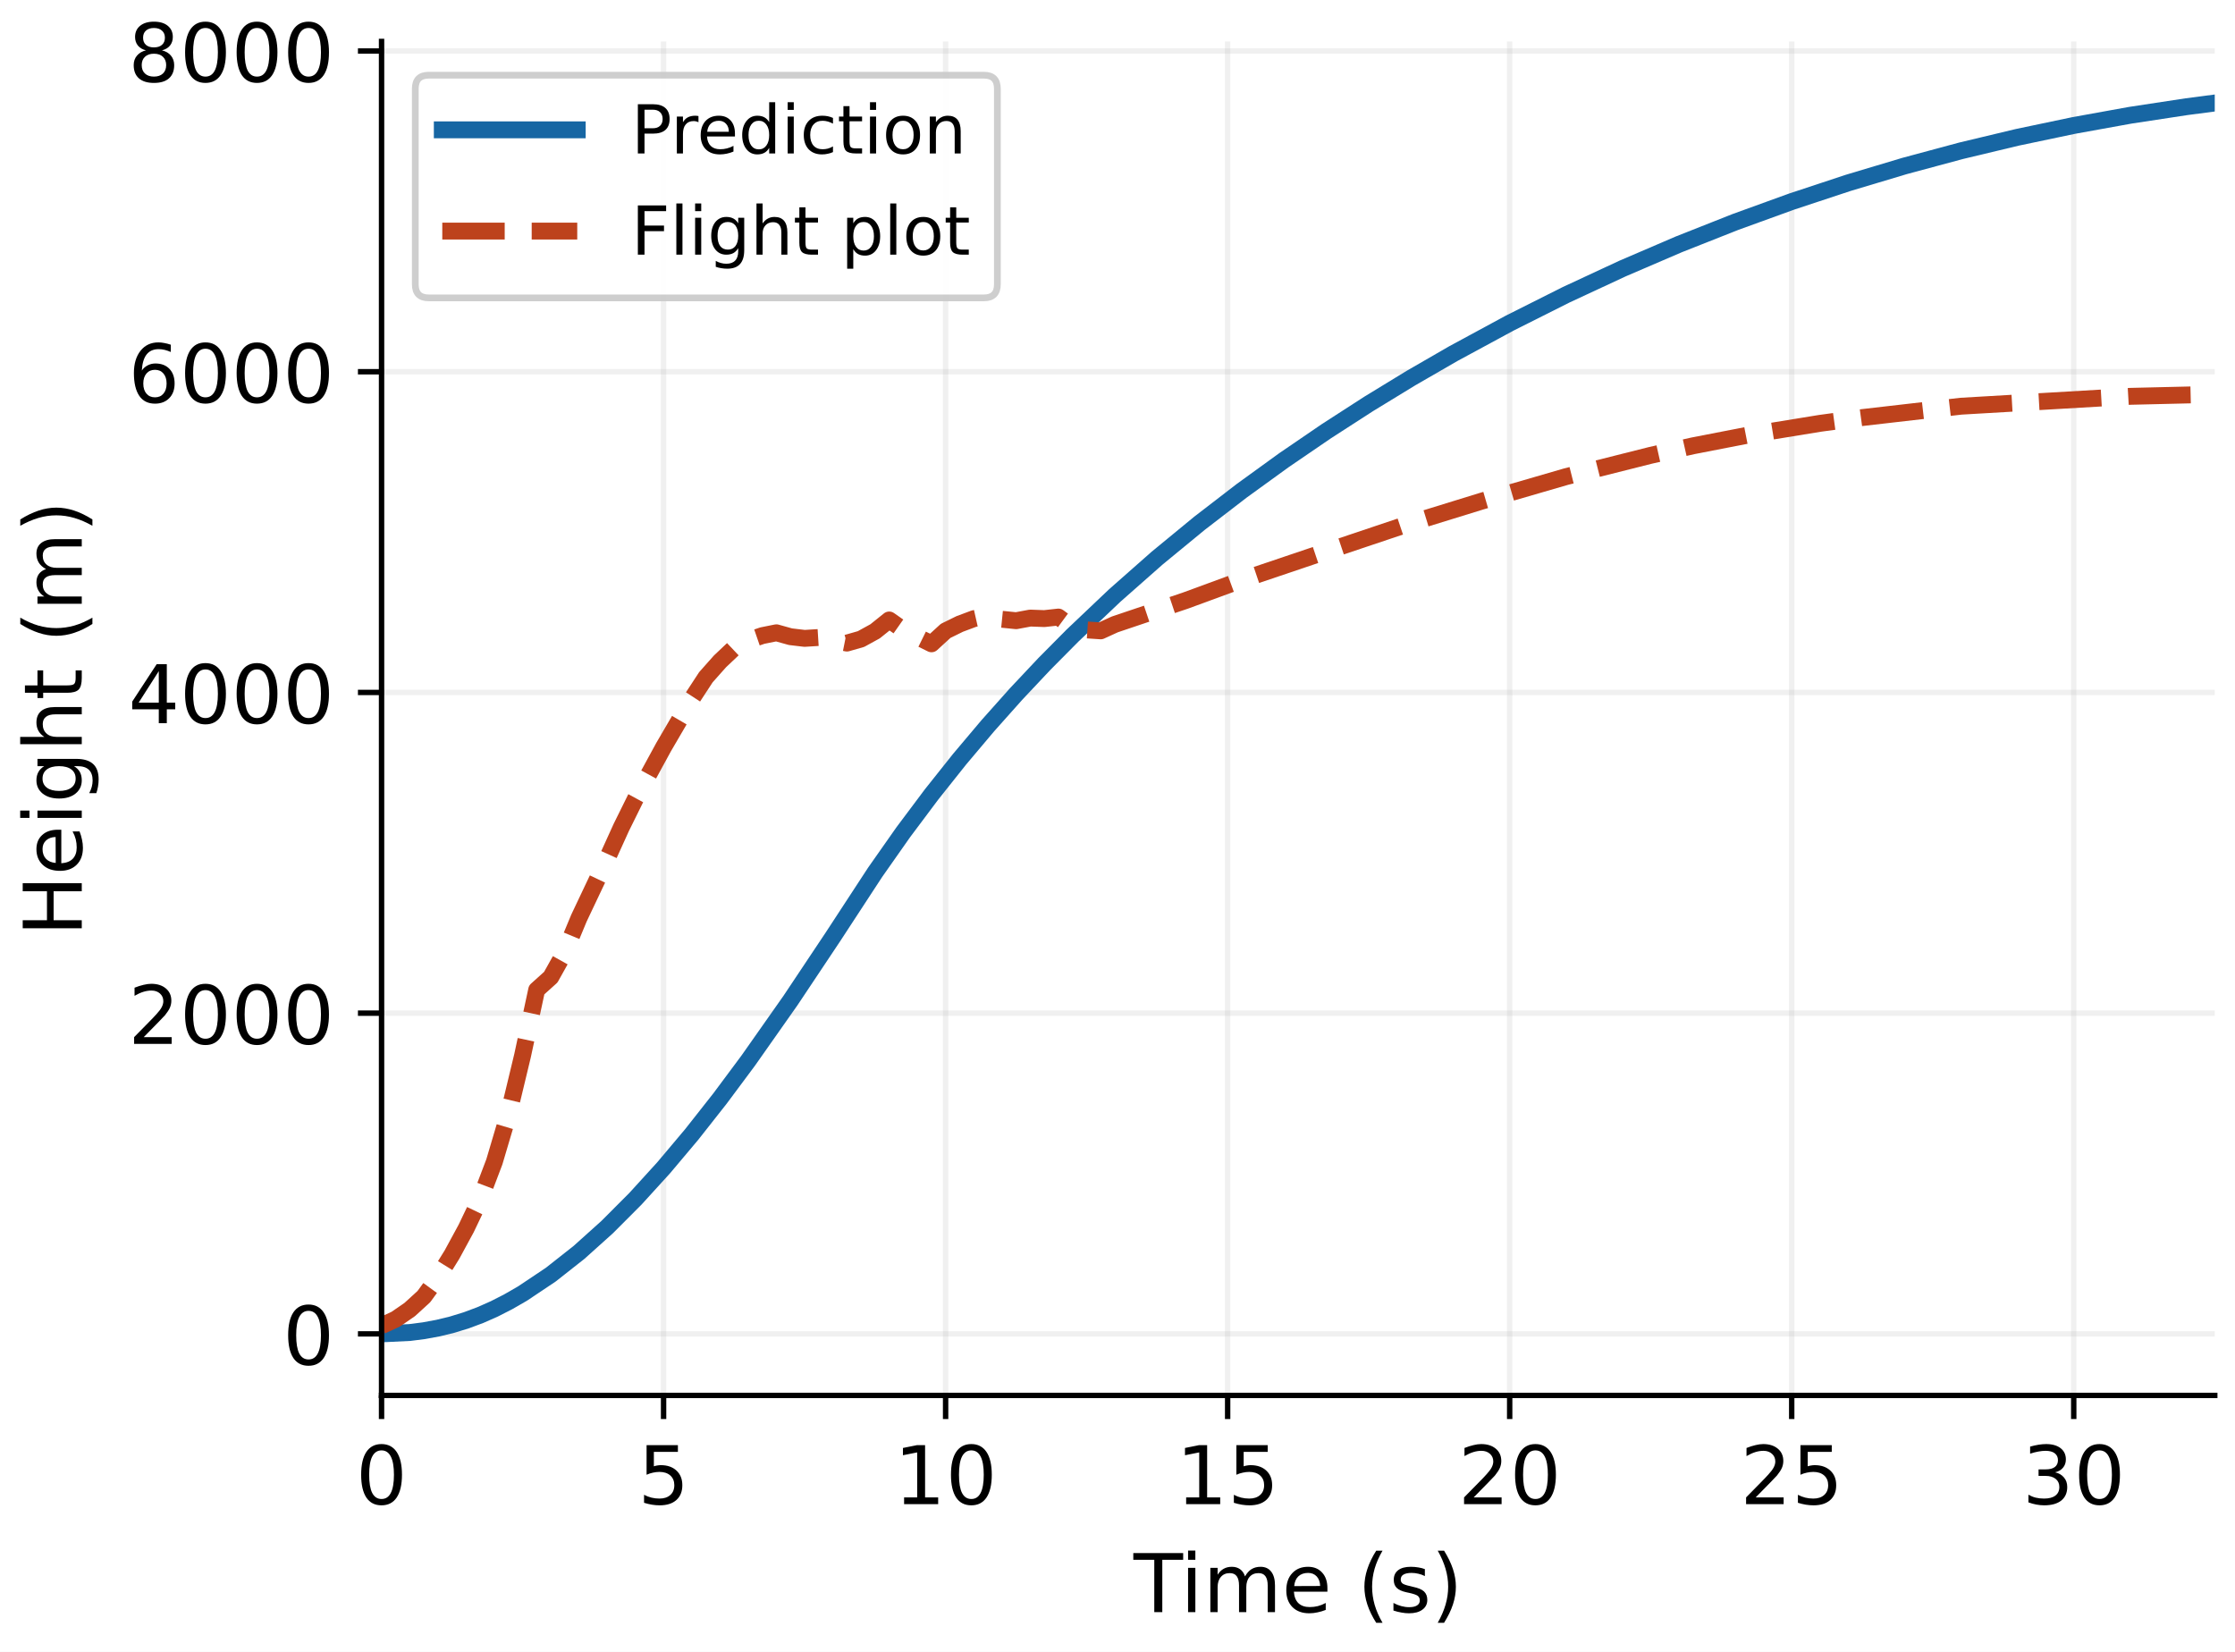
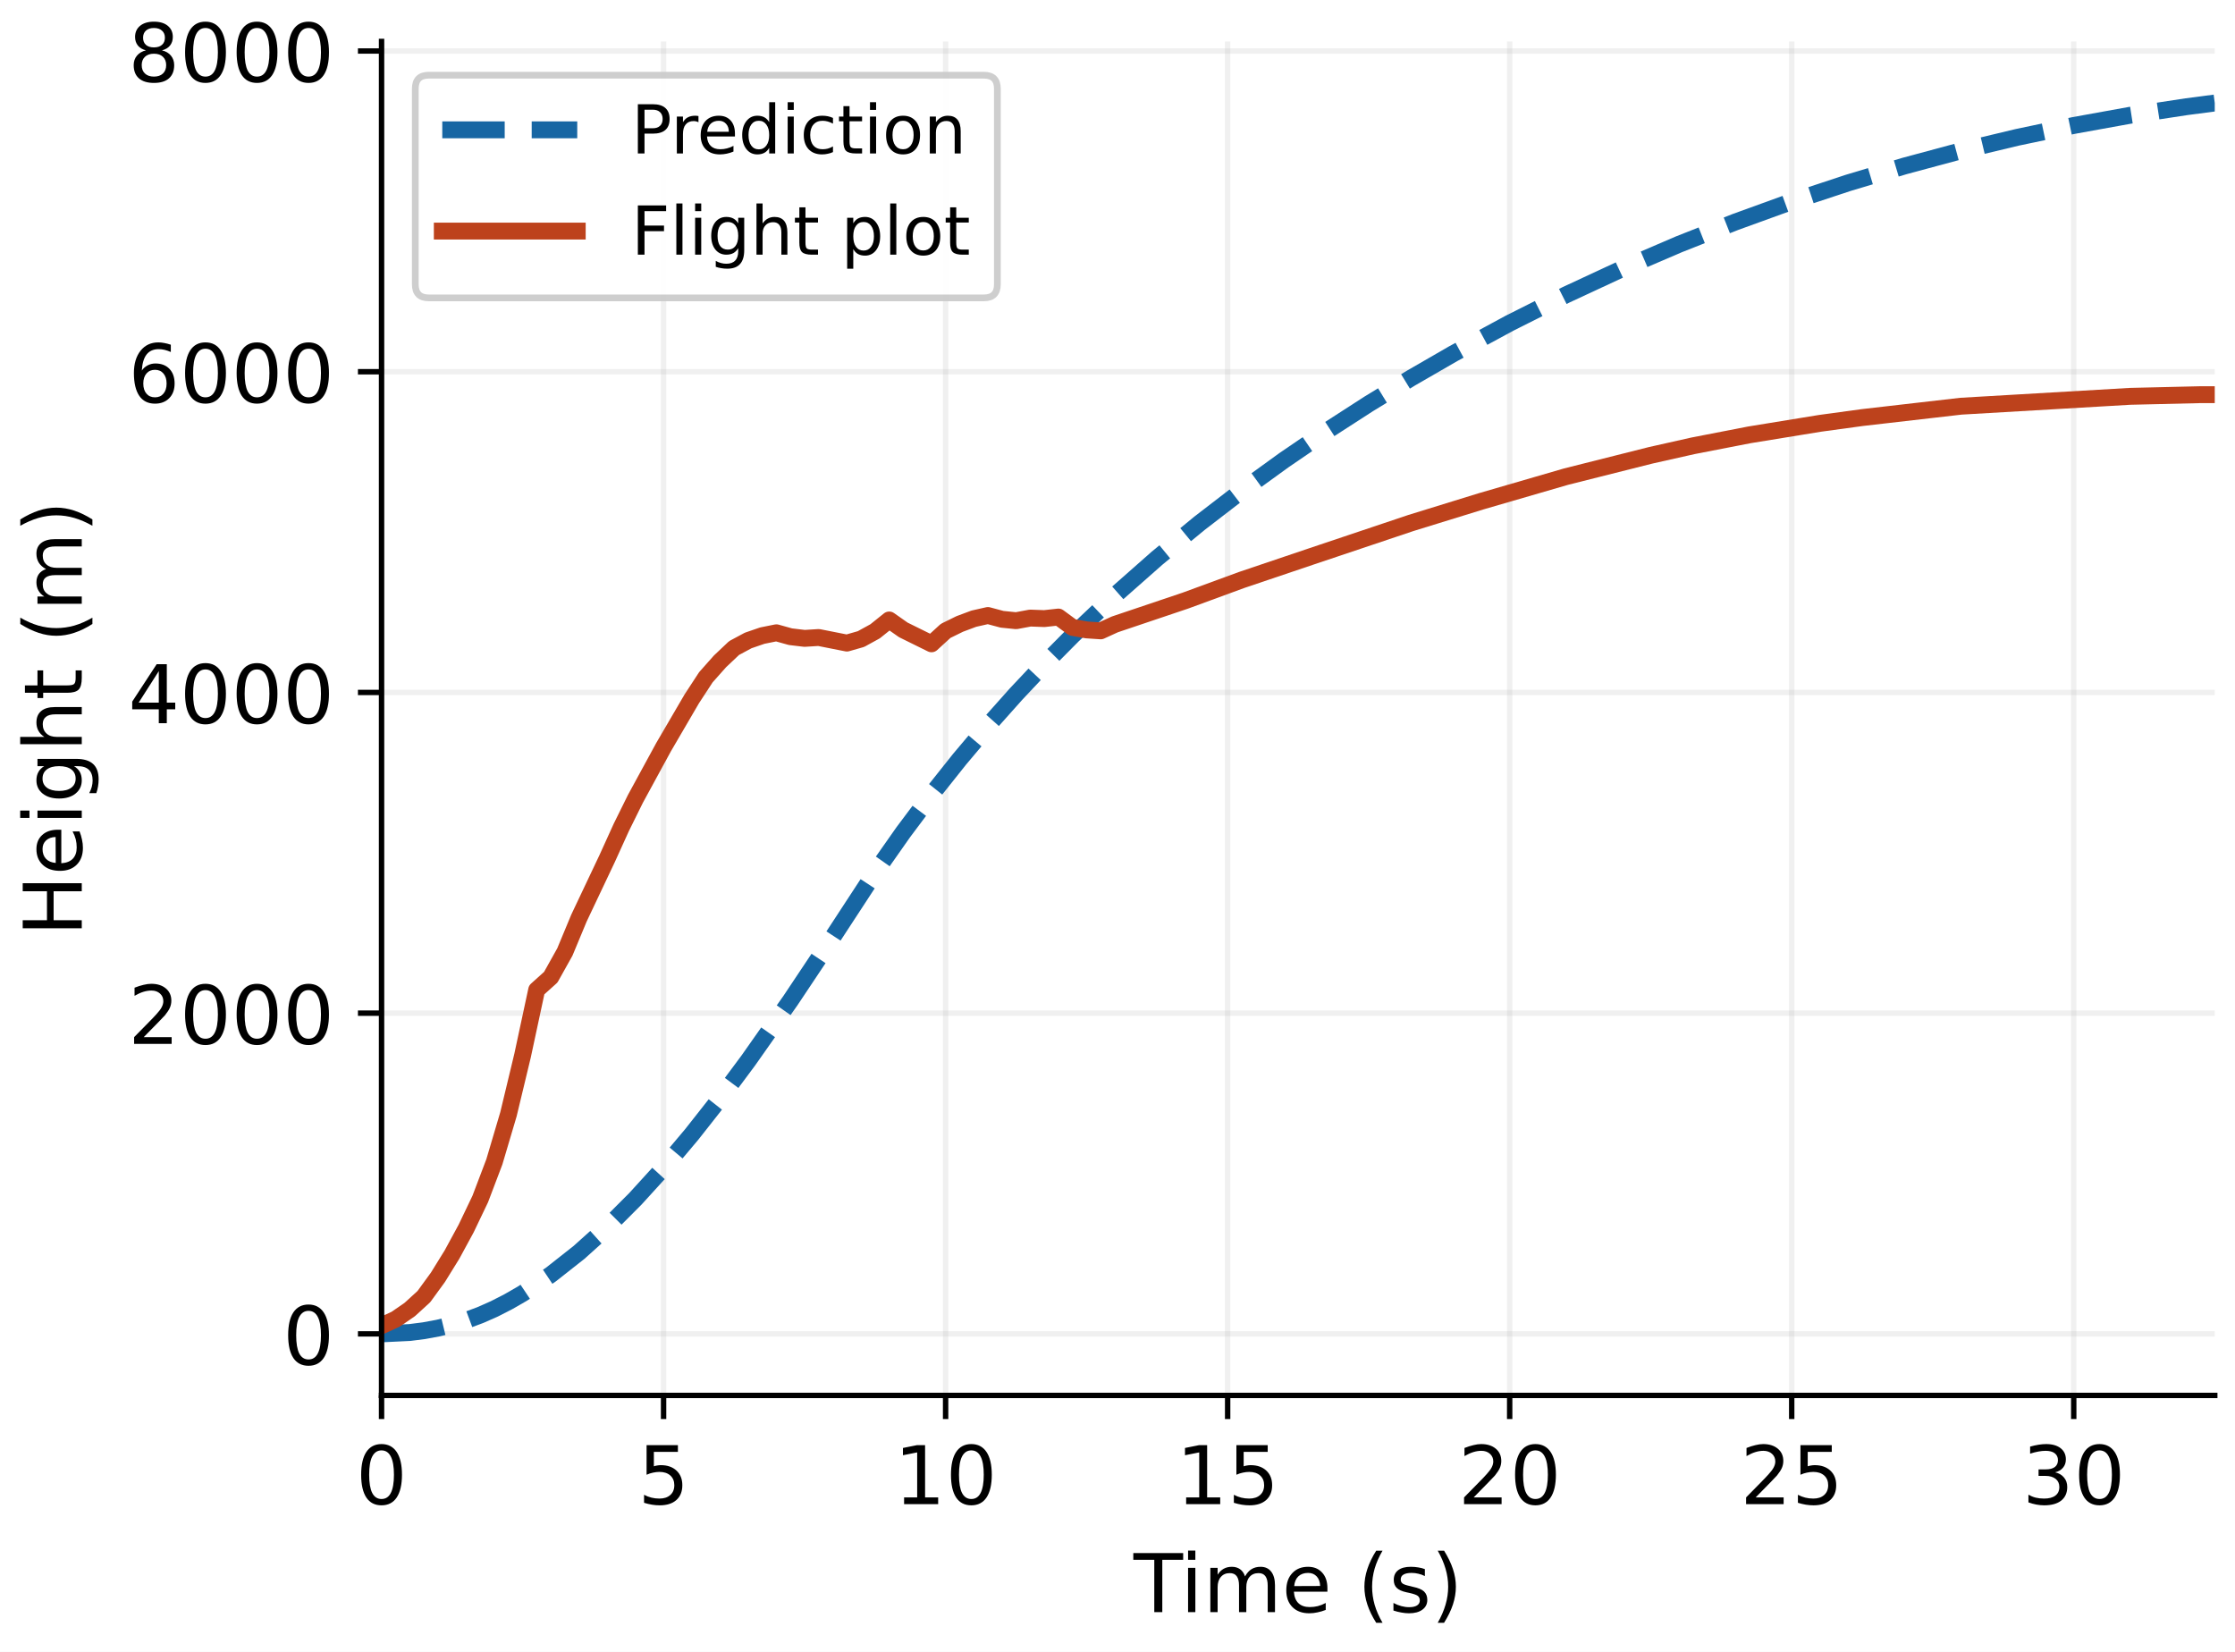
<svg xmlns="http://www.w3.org/2000/svg" xmlns:xlink="http://www.w3.org/1999/xlink" width="331.2pt" height="244.8pt" viewBox="0 0 331.2 244.8" version="1.1">
  <defs>
    <style type="text/css">*{stroke-linejoin: round; stroke-linecap: butt}</style>
  </defs>
  <g id="figure_1">
    <g id="patch_1">
      <path d="M 0 244.8  L 331.2 244.8  L 331.2 0  L 0 0  z " style="fill: #ffffff" />
    </g>
    <g id="axes_1">
      <g id="patch_2">
        <path d="M 56.541 206.799  L 328.2 206.799  L 328.2 6.143  L 56.541 6.143  z " style="fill: #ffffff" />
      </g>
      <g id="matplotlib.axis_1">
        <g id="xtick_1">
          <g id="line2d_1">
-             <path d="M 56.541 206.799  L 56.541 6.143  " clip-path="url(#p248193c664)" style="fill: none; stroke: #b0b0b0; stroke-opacity: 0.18; stroke-width: 0.8; stroke-linecap: square" />
+             <path d="M 56.541 206.799  L 56.541 6.143  " clip-path="url(#p24df585988)" style="fill: none; stroke: #b0b0b0; stroke-opacity: 0.18; stroke-width: 0.8; stroke-linecap: square" />
          </g>
          <g id="line2d_2">
            <defs>
-               <path id="mea5e57d09c" d="M 0 0  L 0 3.5  " style="stroke: #000000; stroke-width: 0.8" />
+               <path id="m5f159a3d28" d="M 0 0  L 0 3.5  " style="stroke: #000000; stroke-width: 0.8" />
            </defs>
            <g>
-               <use xlink:href="#mea5e57d09c" x="56.541" y="206.799" style="stroke: #000000; stroke-width: 0.8" />
+               <use xlink:href="#m5f159a3d28" x="56.541" y="206.799" style="stroke: #000000; stroke-width: 0.8" />
            </g>
          </g>
          <g id="text_1">
            <text style="font-size: 12px; font-family: 'DejaVu Sans'; text-anchor: middle" x="56.541" y="222.916" transform="rotate(-0 56.54118 222.916)">0</text>
          </g>
        </g>
        <g id="xtick_2">
          <g id="line2d_3">
-             <path d="M 98.335 206.799  L 98.335 6.143  " clip-path="url(#p248193c664)" style="fill: none; stroke: #b0b0b0; stroke-opacity: 0.18; stroke-width: 0.8; stroke-linecap: square" />
+             <path d="M 98.335 206.799  L 98.335 6.143  " clip-path="url(#p24df585988)" style="fill: none; stroke: #b0b0b0; stroke-opacity: 0.18; stroke-width: 0.8; stroke-linecap: square" />
          </g>
          <g id="line2d_4">
            <g>
-               <use xlink:href="#mea5e57d09c" x="98.335" y="206.799" style="stroke: #000000; stroke-width: 0.8" />
+               <use xlink:href="#m5f159a3d28" x="98.335" y="206.799" style="stroke: #000000; stroke-width: 0.8" />
            </g>
          </g>
          <g id="text_2">
            <text style="font-size: 12px; font-family: 'DejaVu Sans'; text-anchor: middle" x="98.335" y="222.916" transform="rotate(-0 98.33481 222.916)">5</text>
          </g>
        </g>
        <g id="xtick_3">
          <g id="line2d_5">
-             <path d="M 140.128 206.799  L 140.128 6.143  " clip-path="url(#p248193c664)" style="fill: none; stroke: #b0b0b0; stroke-opacity: 0.18; stroke-width: 0.8; stroke-linecap: square" />
+             <path d="M 140.128 206.799  L 140.128 6.143  " clip-path="url(#p24df585988)" style="fill: none; stroke: #b0b0b0; stroke-opacity: 0.18; stroke-width: 0.8; stroke-linecap: square" />
          </g>
          <g id="line2d_6">
            <g>
-               <use xlink:href="#mea5e57d09c" x="140.128" y="206.799" style="stroke: #000000; stroke-width: 0.8" />
+               <use xlink:href="#m5f159a3d28" x="140.128" y="206.799" style="stroke: #000000; stroke-width: 0.8" />
            </g>
          </g>
          <g id="text_3">
            <text style="font-size: 12px; font-family: 'DejaVu Sans'; text-anchor: middle" x="140.128" y="222.916" transform="rotate(-0 140.1284 222.916)">10</text>
          </g>
        </g>
        <g id="xtick_4">
          <g id="line2d_7">
-             <path d="M 181.922 206.799  L 181.922 6.143  " clip-path="url(#p248193c664)" style="fill: none; stroke: #b0b0b0; stroke-opacity: 0.18; stroke-width: 0.8; stroke-linecap: square" />
+             <path d="M 181.922 206.799  L 181.922 6.143  " clip-path="url(#p24df585988)" style="fill: none; stroke: #b0b0b0; stroke-opacity: 0.18; stroke-width: 0.8; stroke-linecap: square" />
          </g>
          <g id="line2d_8">
            <g>
-               <use xlink:href="#mea5e57d09c" x="181.922" y="206.799" style="stroke: #000000; stroke-width: 0.8" />
+               <use xlink:href="#m5f159a3d28" x="181.922" y="206.799" style="stroke: #000000; stroke-width: 0.8" />
            </g>
          </g>
          <g id="text_4">
            <text style="font-size: 12px; font-family: 'DejaVu Sans'; text-anchor: middle" x="181.922" y="222.916" transform="rotate(-0 181.9221 222.916)">15</text>
          </g>
        </g>
        <g id="xtick_5">
          <g id="line2d_9">
-             <path d="M 223.716 206.799  L 223.716 6.143  " clip-path="url(#p248193c664)" style="fill: none; stroke: #b0b0b0; stroke-opacity: 0.18; stroke-width: 0.8; stroke-linecap: square" />
+             <path d="M 223.716 206.799  L 223.716 6.143  " clip-path="url(#p24df585988)" style="fill: none; stroke: #b0b0b0; stroke-opacity: 0.18; stroke-width: 0.8; stroke-linecap: square" />
          </g>
          <g id="line2d_10">
            <g>
-               <use xlink:href="#mea5e57d09c" x="223.716" y="206.799" style="stroke: #000000; stroke-width: 0.8" />
+               <use xlink:href="#m5f159a3d28" x="223.716" y="206.799" style="stroke: #000000; stroke-width: 0.8" />
            </g>
          </g>
          <g id="text_5">
            <text style="font-size: 12px; font-family: 'DejaVu Sans'; text-anchor: middle" x="223.716" y="222.916" transform="rotate(-0 223.7157 222.916)">20</text>
          </g>
        </g>
        <g id="xtick_6">
          <g id="line2d_11">
-             <path d="M 265.509 206.799  L 265.509 6.143  " clip-path="url(#p248193c664)" style="fill: none; stroke: #b0b0b0; stroke-opacity: 0.18; stroke-width: 0.8; stroke-linecap: square" />
+             <path d="M 265.509 206.799  L 265.509 6.143  " clip-path="url(#p24df585988)" style="fill: none; stroke: #b0b0b0; stroke-opacity: 0.18; stroke-width: 0.8; stroke-linecap: square" />
          </g>
          <g id="line2d_12">
            <g>
-               <use xlink:href="#mea5e57d09c" x="265.509" y="206.799" style="stroke: #000000; stroke-width: 0.8" />
+               <use xlink:href="#m5f159a3d28" x="265.509" y="206.799" style="stroke: #000000; stroke-width: 0.8" />
            </g>
          </g>
          <g id="text_6">
            <text style="font-size: 12px; font-family: 'DejaVu Sans'; text-anchor: middle" x="265.509" y="222.916" transform="rotate(-0 265.5093 222.916)">25</text>
          </g>
        </g>
        <g id="xtick_7">
          <g id="line2d_13">
-             <path d="M 307.303 206.799  L 307.303 6.143  " clip-path="url(#p248193c664)" style="fill: none; stroke: #b0b0b0; stroke-opacity: 0.18; stroke-width: 0.8; stroke-linecap: square" />
+             <path d="M 307.303 206.799  L 307.303 6.143  " clip-path="url(#p24df585988)" style="fill: none; stroke: #b0b0b0; stroke-opacity: 0.18; stroke-width: 0.8; stroke-linecap: square" />
          </g>
          <g id="line2d_14">
            <g>
-               <use xlink:href="#mea5e57d09c" x="307.303" y="206.799" style="stroke: #000000; stroke-width: 0.8" />
+               <use xlink:href="#m5f159a3d28" x="307.303" y="206.799" style="stroke: #000000; stroke-width: 0.8" />
            </g>
          </g>
          <g id="text_7">
            <text style="font-size: 12px; font-family: 'DejaVu Sans'; text-anchor: middle" x="307.303" y="222.916" transform="rotate(-0 307.3029 222.916)">30</text>
          </g>
        </g>
        <g id="text_8">
          <text style="font-size: 12px; font-family: 'DejaVu Sans'; text-anchor: middle" x="192.37" y="238.917" transform="rotate(-0 192.3705 238.9169)">Time (s)</text>
        </g>
      </g>
      <g id="matplotlib.axis_2">
        <g id="ytick_1">
          <g id="line2d_15">
-             <path d="M 56.541 197.678  L 328.2 197.678  " clip-path="url(#p248193c664)" style="fill: none; stroke: #b0b0b0; stroke-opacity: 0.18; stroke-width: 0.8; stroke-linecap: square" />
+             <path d="M 56.541 197.678  L 328.2 197.678  " clip-path="url(#p24df585988)" style="fill: none; stroke: #b0b0b0; stroke-opacity: 0.18; stroke-width: 0.8; stroke-linecap: square" />
          </g>
          <g id="line2d_16">
            <defs>
-               <path id="mb3abd10e82" d="M 0 0  L -3.5 0  " style="stroke: #000000; stroke-width: 0.8" />
+               <path id="ma15add5fde" d="M 0 0  L -3.5 0  " style="stroke: #000000; stroke-width: 0.8" />
            </defs>
            <g>
-               <use xlink:href="#mb3abd10e82" x="56.541" y="197.678" style="stroke: #000000; stroke-width: 0.8" />
+               <use xlink:href="#ma15add5fde" x="56.541" y="197.678" style="stroke: #000000; stroke-width: 0.8" />
            </g>
          </g>
          <g id="text_9">
            <text style="font-size: 12px; font-family: 'DejaVu Sans'; text-anchor: end" x="49.541" y="202.237" transform="rotate(-0 49.54118 202.2367)">0</text>
          </g>
        </g>
        <g id="ytick_2">
          <g id="line2d_17">
-             <path d="M 56.541 150.148  L 328.2 150.148  " clip-path="url(#p248193c664)" style="fill: none; stroke: #b0b0b0; stroke-opacity: 0.18; stroke-width: 0.8; stroke-linecap: square" />
+             <path d="M 56.541 150.148  L 328.2 150.148  " clip-path="url(#p24df585988)" style="fill: none; stroke: #b0b0b0; stroke-opacity: 0.18; stroke-width: 0.8; stroke-linecap: square" />
          </g>
          <g id="line2d_18">
            <g>
-               <use xlink:href="#mb3abd10e82" x="56.541" y="150.148" style="stroke: #000000; stroke-width: 0.8" />
+               <use xlink:href="#ma15add5fde" x="56.541" y="150.148" style="stroke: #000000; stroke-width: 0.8" />
            </g>
          </g>
          <g id="text_10">
            <text style="font-size: 12px; font-family: 'DejaVu Sans'; text-anchor: end" x="49.541" y="154.707" transform="rotate(-0 49.54118 154.7069)">2000</text>
          </g>
        </g>
        <g id="ytick_3">
          <g id="line2d_19">
-             <path d="M 56.541 102.618  L 328.2 102.618  " clip-path="url(#p248193c664)" style="fill: none; stroke: #b0b0b0; stroke-opacity: 0.18; stroke-width: 0.8; stroke-linecap: square" />
+             <path d="M 56.541 102.618  L 328.2 102.618  " clip-path="url(#p24df585988)" style="fill: none; stroke: #b0b0b0; stroke-opacity: 0.18; stroke-width: 0.8; stroke-linecap: square" />
          </g>
          <g id="line2d_20">
            <g>
-               <use xlink:href="#mb3abd10e82" x="56.541" y="102.618" style="stroke: #000000; stroke-width: 0.8" />
+               <use xlink:href="#ma15add5fde" x="56.541" y="102.618" style="stroke: #000000; stroke-width: 0.8" />
            </g>
          </g>
          <g id="text_11">
            <text style="font-size: 12px; font-family: 'DejaVu Sans'; text-anchor: end" x="49.541" y="107.177" transform="rotate(-0 49.54118 107.1771)">4000</text>
          </g>
        </g>
        <g id="ytick_4">
          <g id="line2d_21">
-             <path d="M 56.541 55.089  L 328.2 55.089  " clip-path="url(#p248193c664)" style="fill: none; stroke: #b0b0b0; stroke-opacity: 0.18; stroke-width: 0.8; stroke-linecap: square" />
+             <path d="M 56.541 55.089  L 328.2 55.089  " clip-path="url(#p24df585988)" style="fill: none; stroke: #b0b0b0; stroke-opacity: 0.18; stroke-width: 0.8; stroke-linecap: square" />
          </g>
          <g id="line2d_22">
            <g>
-               <use xlink:href="#mb3abd10e82" x="56.541" y="55.089" style="stroke: #000000; stroke-width: 0.8" />
+               <use xlink:href="#ma15add5fde" x="56.541" y="55.089" style="stroke: #000000; stroke-width: 0.8" />
            </g>
          </g>
          <g id="text_12">
            <text style="font-size: 12px; font-family: 'DejaVu Sans'; text-anchor: end" x="49.541" y="59.647" transform="rotate(-0 49.54118 59.64725)">6000</text>
          </g>
        </g>
        <g id="ytick_5">
          <g id="line2d_23">
-             <path d="M 56.541 7.559  L 328.2 7.559  " clip-path="url(#p248193c664)" style="fill: none; stroke: #b0b0b0; stroke-opacity: 0.18; stroke-width: 0.8; stroke-linecap: square" />
+             <path d="M 56.541 7.559  L 328.2 7.559  " clip-path="url(#p24df585988)" style="fill: none; stroke: #b0b0b0; stroke-opacity: 0.18; stroke-width: 0.8; stroke-linecap: square" />
          </g>
          <g id="line2d_24">
            <g>
-               <use xlink:href="#mb3abd10e82" x="56.541" y="7.559" style="stroke: #000000; stroke-width: 0.8" />
+               <use xlink:href="#ma15add5fde" x="56.541" y="7.559" style="stroke: #000000; stroke-width: 0.8" />
            </g>
          </g>
          <g id="text_13">
            <text style="font-size: 12px; font-family: 'DejaVu Sans'; text-anchor: end" x="49.541" y="12.117" transform="rotate(-0 49.54118 12.11743)">8000</text>
          </g>
        </g>
        <g id="text_14">
          <text style="font-size: 12px; font-family: 'DejaVu Sans'; text-anchor: middle" x="12.118" y="106.471" transform="rotate(-90 12.11837 106.4711)">Height (m)</text>
        </g>
      </g>
      <g id="line2d_25">
-         <path d="M 56.541 197.678  L 60.721 197.475  L 62.81 197.209  L 64.9 196.824  L 66.99 196.315  L 69.079 195.673  L 71.169 194.894  L 73.259 193.97  L 75.348 192.901  L 77.438 191.697  L 81.617 188.901  L 85.797 185.607  L 89.976 181.852  L 94.155 177.664  L 98.335 173.074  L 102.514 168.109  L 106.694 162.801  L 110.873 157.186  L 117.142 148.271  L 123.411 138.87  L 129.68 129.279  L 133.859 123.326  L 138.039 117.744  L 142.218 112.491  L 146.397 107.536  L 150.577 102.848  L 154.756 98.406  L 158.936 94.188  L 165.205 88.242  L 171.474 82.711  L 177.743 77.554  L 184.012 72.728  L 190.281 68.188  L 196.55 63.906  L 202.819 59.859  L 209.088 56.032  L 215.357 52.412  L 223.716 47.887  L 232.074 43.689  L 240.433 39.801  L 248.792 36.209  L 257.151 32.902  L 265.509 29.87  L 273.868 27.105  L 282.227 24.601  L 290.585 22.351  L 298.944 20.351  L 307.303 18.596  L 315.662 17.084  L 324.02 15.811  L 328.2 15.264  L 328.2 15.264  " clip-path="url(#p248193c664)" style="fill: none; stroke: #1766a3; stroke-width: 2.5; stroke-linecap: square" />
+         <path d="M 56.541 197.678  L 60.721 197.475  L 62.81 197.209  L 64.9 196.824  L 66.99 196.315  L 69.079 195.673  L 71.169 194.894  L 73.259 193.97  L 75.348 192.901  L 77.438 191.697  L 81.617 188.901  L 85.797 185.607  L 89.976 181.852  L 94.155 177.664  L 98.335 173.074  L 102.514 168.109  L 106.694 162.801  L 110.873 157.186  L 117.142 148.271  L 123.411 138.87  L 129.68 129.279  L 133.859 123.326  L 138.039 117.744  L 142.218 112.491  L 146.397 107.536  L 150.577 102.848  L 154.756 98.406  L 158.936 94.188  L 165.205 88.242  L 171.474 82.711  L 177.743 77.554  L 184.012 72.728  L 190.281 68.188  L 196.55 63.906  L 202.819 59.859  L 209.088 56.032  L 215.357 52.412  L 223.716 47.887  L 232.074 43.689  L 240.433 39.801  L 248.792 36.209  L 257.151 32.902  L 265.509 29.87  L 273.868 27.105  L 282.227 24.601  L 290.585 22.351  L 298.944 20.351  L 307.303 18.596  L 315.662 17.084  L 324.02 15.811  L 328.2 15.264  L 328.2 15.264  " clip-path="url(#p24df585988)" style="fill: none; stroke-dasharray: 9.25,4; stroke-dashoffset: 0; stroke: #1766a3; stroke-width: 2.5" />
      </g>
      <g id="line2d_26">
-         <path d="M 56.541 196.464  L 58.631 195.507  L 60.721 194.066  L 62.81 192.157  L 64.9 189.286  L 66.99 185.906  L 69.079 182.057  L 71.169 177.684  L 73.259 172.179  L 75.348 165.127  L 77.438 156.433  L 79.528 146.7  L 81.617 144.82  L 83.707 141.079  L 85.797 136.054  L 89.976 127.228  L 92.066 122.624  L 94.155 118.398  L 98.335 110.721  L 102.514 103.563  L 104.604 100.366  L 106.694 98.013  L 108.783 96.038  L 110.873 94.916  L 112.963 94.198  L 115.052 93.777  L 117.142 94.359  L 119.232 94.607  L 121.321 94.476  L 125.501 95.304  L 127.59 94.705  L 129.68 93.557  L 131.77 91.879  L 133.859 93.348  L 138.039 95.412  L 140.128 93.498  L 142.218 92.47  L 144.308 91.688  L 146.397 91.216  L 148.487 91.776  L 150.577 91.987  L 152.667 91.598  L 154.756 91.674  L 156.846 91.445  L 158.936 92.984  L 161.025 93.352  L 163.115 93.491  L 165.205 92.534  L 175.653 89.013  L 184.012 85.945  L 194.46 82.416  L 202.819 79.609  L 209.088 77.504  L 219.536 74.279  L 232.074 70.635  L 244.613 67.477  L 250.882 66.068  L 259.24 64.444  L 269.689 62.74  L 275.958 61.883  L 290.585 60.199  L 315.662 58.737  L 326.11 58.489  L 328.2 58.489  L 328.2 58.489  " clip-path="url(#p248193c664)" style="fill: none; stroke-dasharray: 9.25,4; stroke-dashoffset: 0; stroke: #bd421c; stroke-width: 2.5" />
+         <path d="M 56.541 196.464  L 58.631 195.507  L 60.721 194.066  L 62.81 192.157  L 64.9 189.286  L 66.99 185.906  L 69.079 182.057  L 71.169 177.684  L 73.259 172.179  L 75.348 165.127  L 77.438 156.433  L 79.528 146.7  L 81.617 144.82  L 83.707 141.079  L 85.797 136.054  L 89.976 127.228  L 92.066 122.624  L 94.155 118.398  L 98.335 110.721  L 102.514 103.563  L 104.604 100.366  L 106.694 98.013  L 108.783 96.038  L 110.873 94.916  L 112.963 94.198  L 115.052 93.777  L 117.142 94.359  L 119.232 94.607  L 121.321 94.476  L 125.501 95.304  L 127.59 94.705  L 129.68 93.557  L 131.77 91.879  L 133.859 93.348  L 138.039 95.412  L 140.128 93.498  L 142.218 92.47  L 144.308 91.688  L 146.397 91.216  L 148.487 91.776  L 150.577 91.987  L 152.667 91.598  L 154.756 91.674  L 156.846 91.445  L 158.936 92.984  L 161.025 93.352  L 163.115 93.491  L 165.205 92.534  L 175.653 89.013  L 184.012 85.945  L 194.46 82.416  L 202.819 79.609  L 209.088 77.504  L 219.536 74.279  L 232.074 70.635  L 244.613 67.477  L 250.882 66.068  L 259.24 64.444  L 269.689 62.74  L 275.958 61.883  L 290.585 60.199  L 315.662 58.737  L 326.11 58.489  L 328.2 58.489  L 328.2 58.489  " clip-path="url(#p24df585988)" style="fill: none; stroke: #bd421c; stroke-width: 2.5; stroke-linecap: square" />
      </g>
      <g id="patch_3">
        <path d="M 56.541 206.799  L 56.541 6.143  " style="fill: none; stroke: #000000; stroke-width: 0.8; stroke-linejoin: miter; stroke-linecap: square" />
      </g>
      <g id="patch_4">
        <path d="M 56.541 206.799  L 328.2 206.799  " style="fill: none; stroke: #000000; stroke-width: 0.8; stroke-linejoin: miter; stroke-linecap: square" />
      </g>
      <g id="legend_1">
        <g id="patch_5">
          <path d="M 63.541 44.145  L 145.799 44.145  Q 147.799 44.145 147.799 42.145  L 147.799 13.143  Q 147.799 11.143 145.799 11.143  L 63.541 11.143  Q 61.541 11.143 61.541 13.143  L 61.541 42.145  Q 61.541 44.145 63.541 44.145  z " style="fill: #ffffff; opacity: 0.95; stroke: #cccccc; stroke-linejoin: miter" />
        </g>
        <g id="line2d_27">
-           <path d="M 65.541 19.242  L 75.541 19.242  L 85.541 19.242  " style="fill: none; stroke: #1766a3; stroke-width: 2.5; stroke-linecap: square" />
+           <path d="M 65.541 19.242  L 75.541 19.242  L 85.541 19.242  " style="fill: none; stroke-dasharray: 9.25,4; stroke-dashoffset: 0; stroke: #1766a3; stroke-width: 2.5" />
        </g>
        <g id="text_15">
          <text style="font-size: 10px; font-family: 'DejaVu Sans'; text-anchor: start" x="93.541" y="22.742" transform="rotate(-0 93.54118 22.7419)">Prediction</text>
        </g>
        <g id="line2d_28">
-           <path d="M 65.541 34.243  L 75.541 34.243  L 85.541 34.243  " style="fill: none; stroke-dasharray: 9.25,4; stroke-dashoffset: 0; stroke: #bd421c; stroke-width: 2.5" />
+           <path d="M 65.541 34.243  L 75.541 34.243  L 85.541 34.243  " style="fill: none; stroke: #bd421c; stroke-width: 2.5; stroke-linecap: square" />
        </g>
        <g id="text_16">
          <text style="font-size: 10px; font-family: 'DejaVu Sans'; text-anchor: start" x="93.541" y="37.743" transform="rotate(-0 93.54118 37.74268)">Flight plot</text>
        </g>
      </g>
    </g>
  </g>
  <defs>
-     <clipPath id="p248193c664">
+     <clipPath id="p24df585988">
      <rect x="56.541" y="6.143" width="271.659" height="200.655" />
    </clipPath>
  </defs>
</svg>
